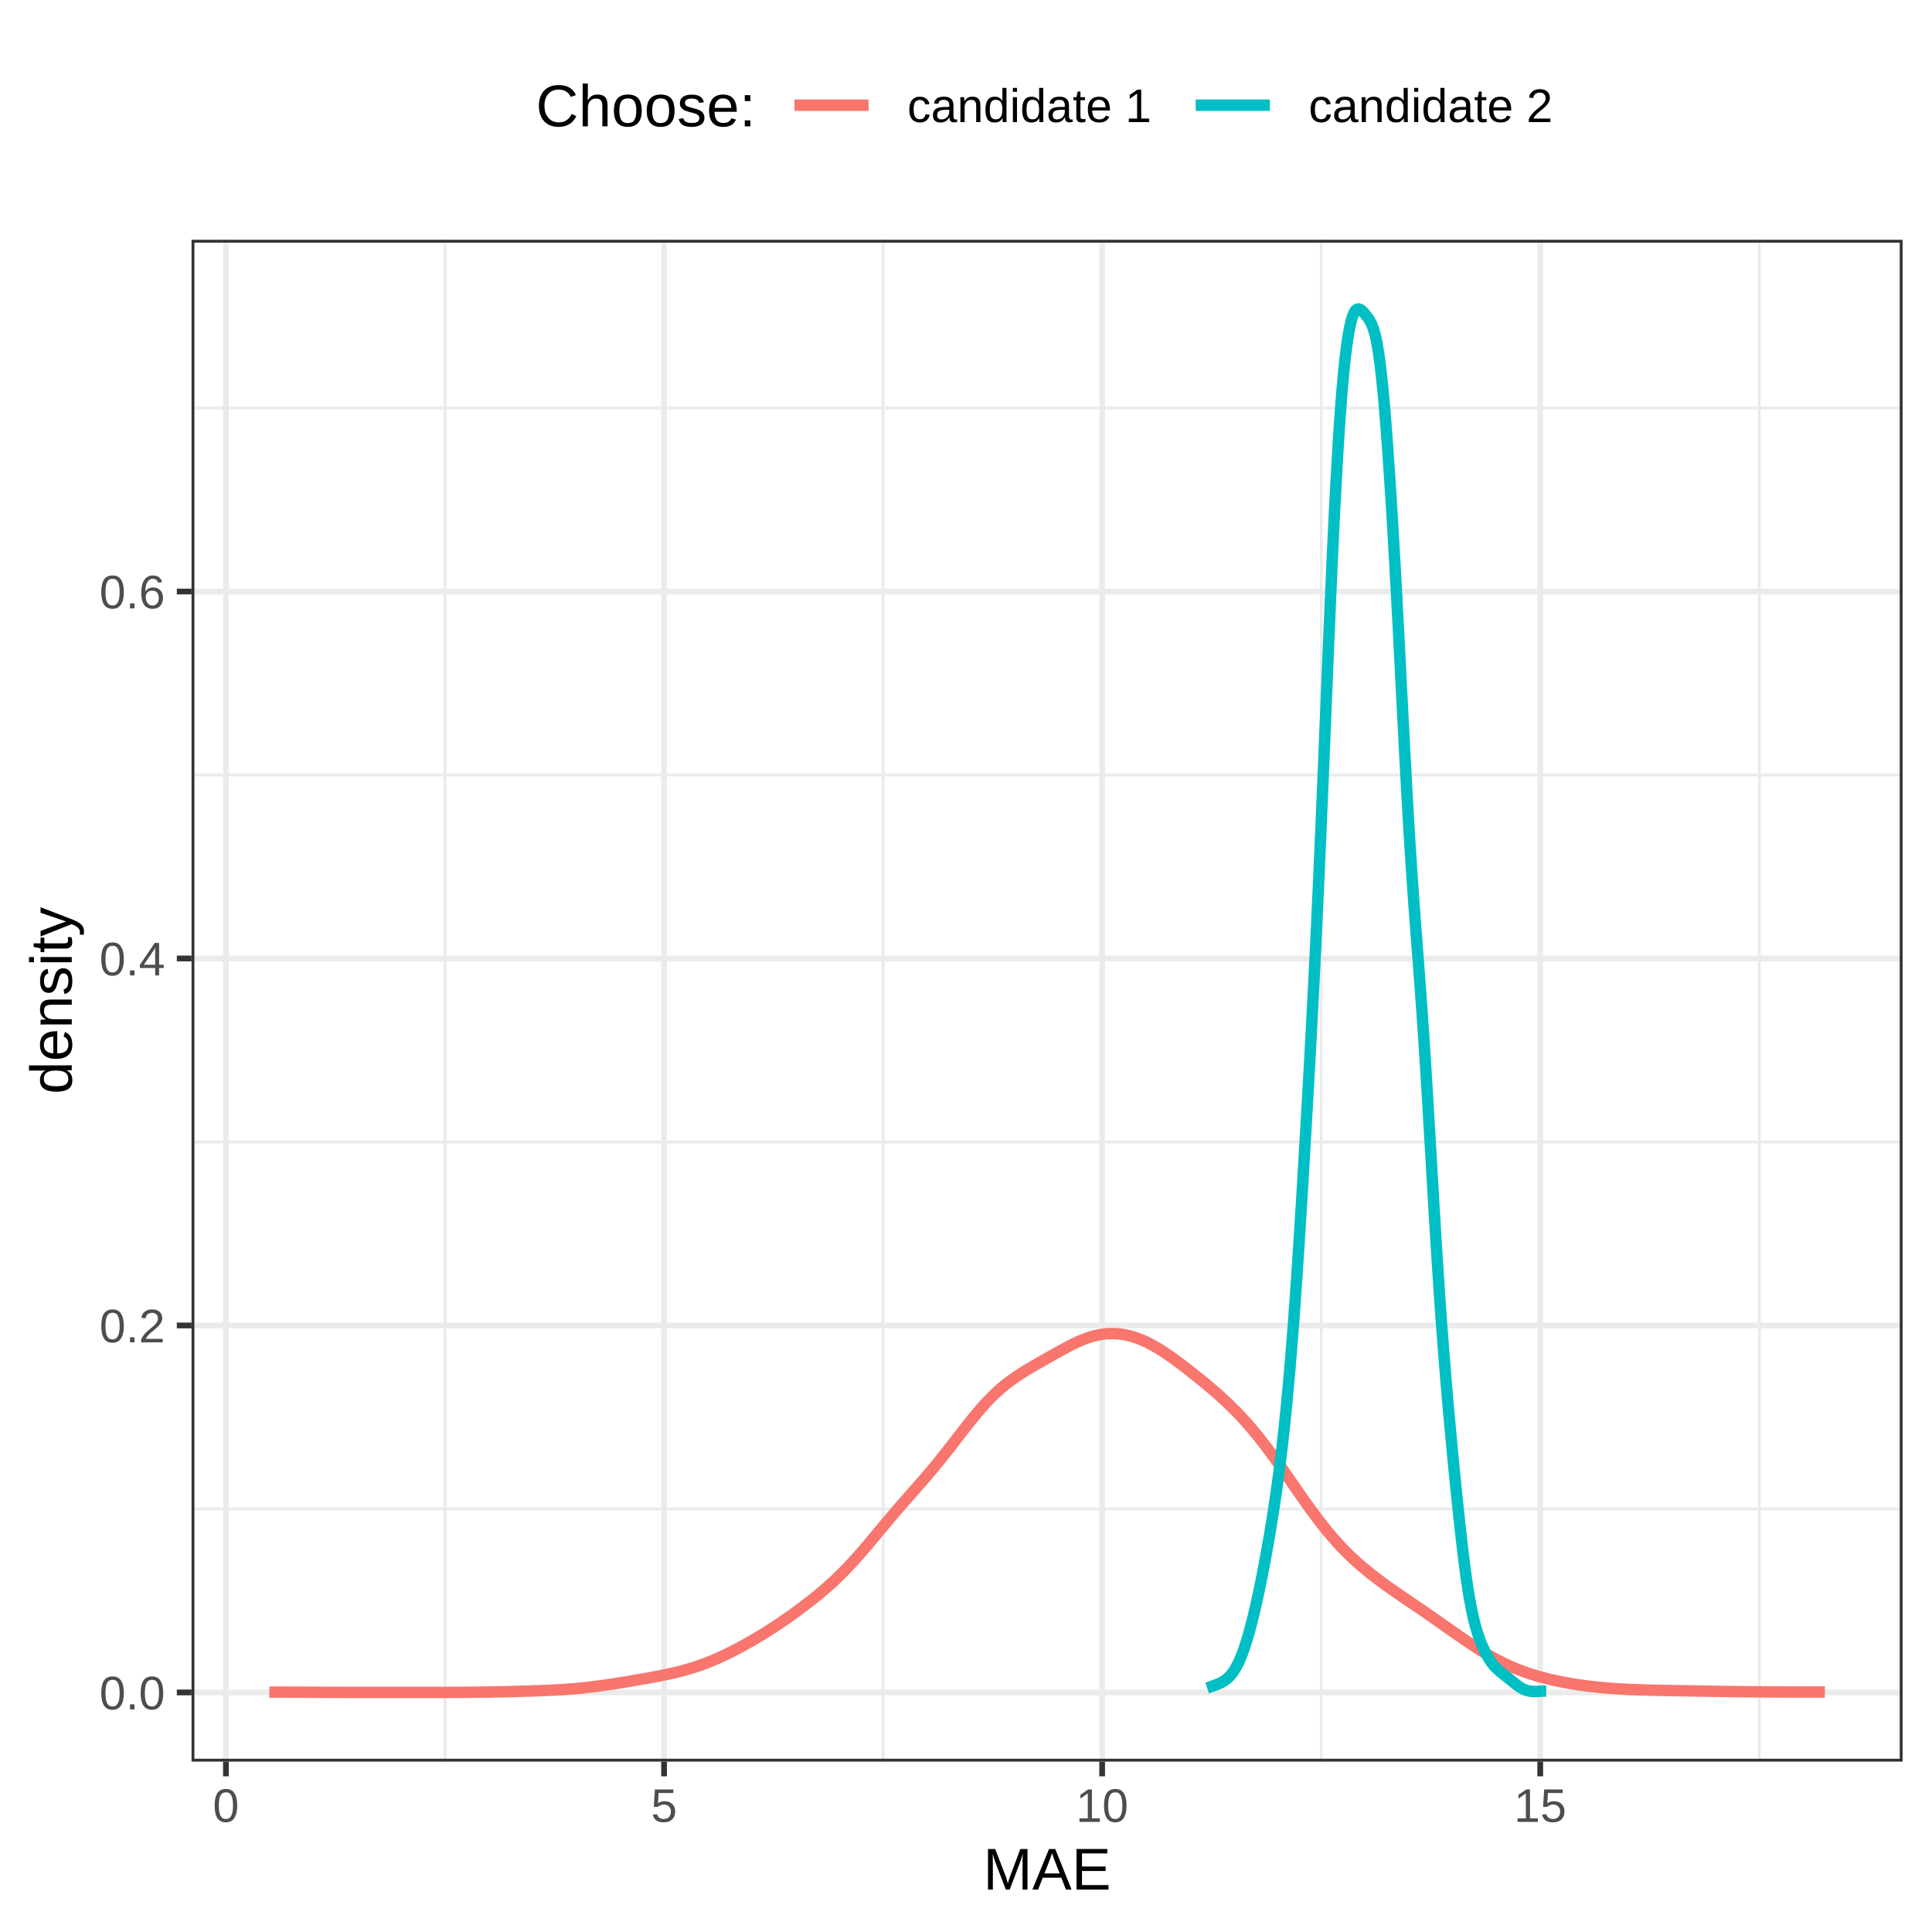
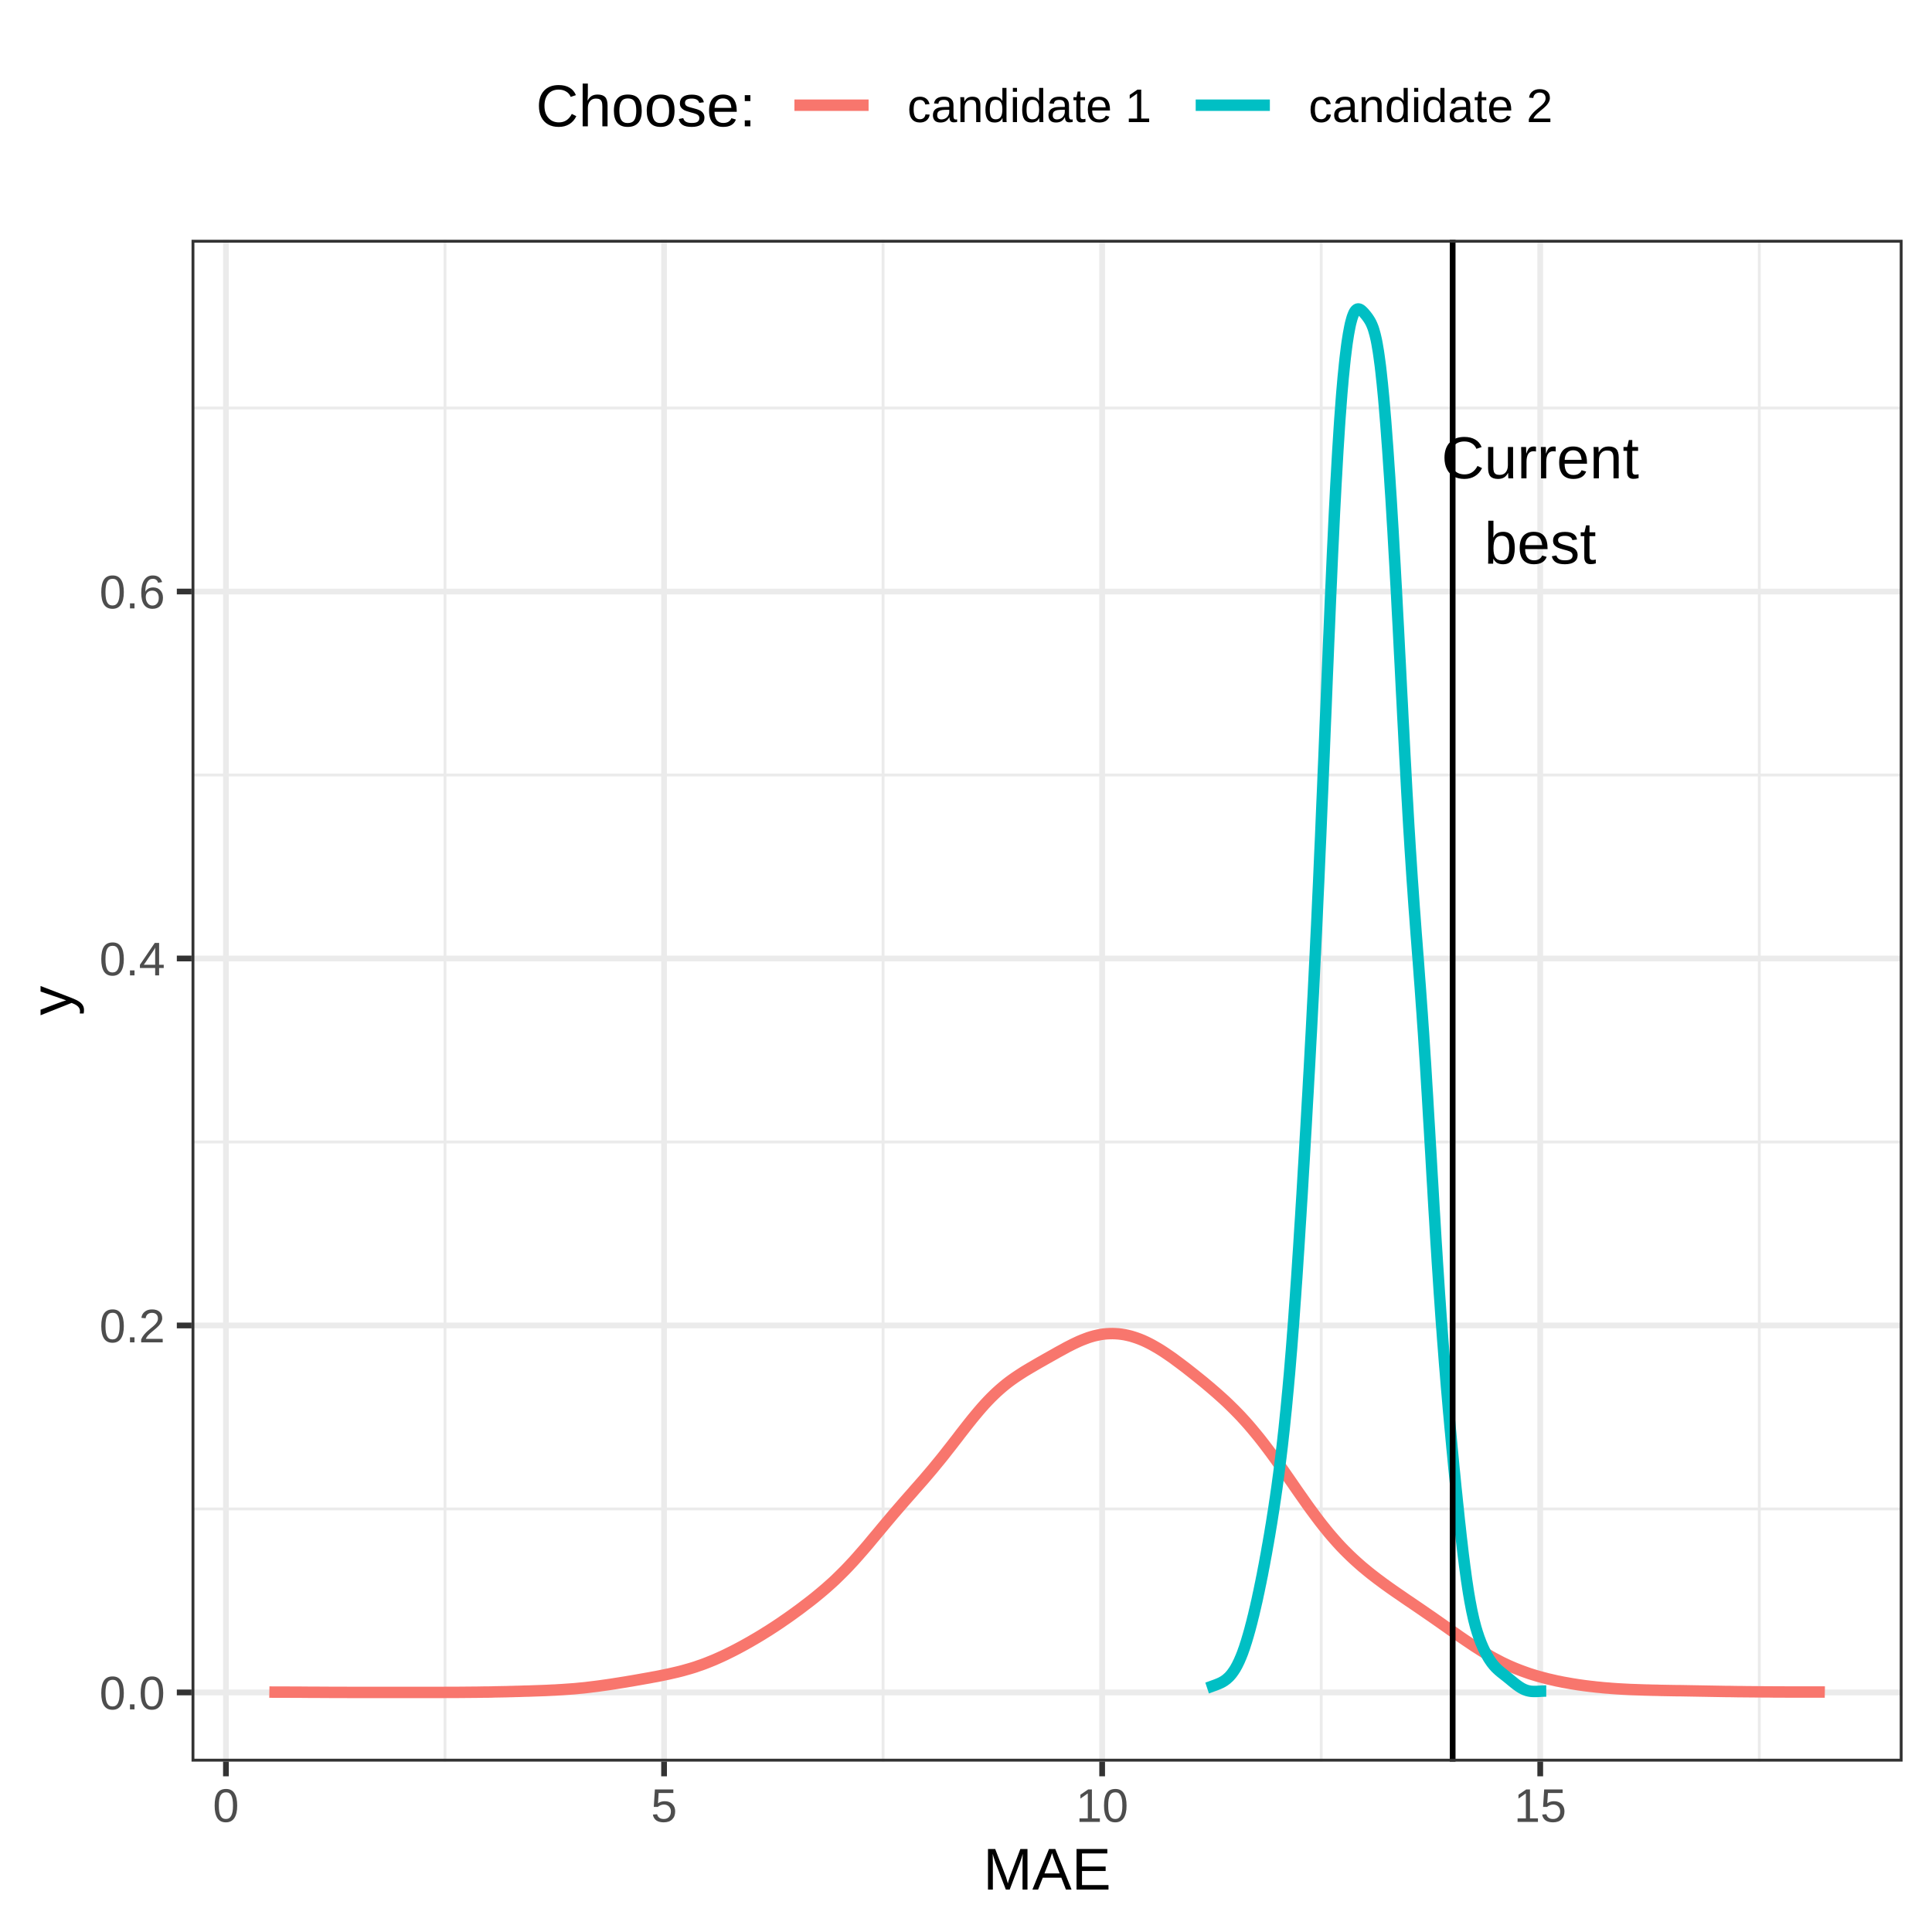
<svg xmlns="http://www.w3.org/2000/svg" class="svglite" width="360.00pt" height="360.00pt" viewBox="0 0 360.00 360.00">
  <defs>
    <style type="text/css">
    .svglite line, .svglite polyline, .svglite polygon, .svglite path, .svglite rect, .svglite circle {
      fill: none;
      stroke: #000000;
      stroke-linecap: round;
      stroke-linejoin: round;
      stroke-miterlimit: 10.00;
    }
    .svglite text {
      white-space: pre;
    }
  </style>
  </defs>
  <rect width="100%" height="100%" style="stroke: none; fill: #FFFFFF;" />
  <defs>
    <clipPath id="cpMC4wMHwzNjAuMDB8MC4wMHwzNjAuMDA=">
      <rect x="0.00" y="0.00" width="360.00" height="360.00" />
    </clipPath>
  </defs>
  <g clip-path="url(#cpMC4wMHwzNjAuMDB8MC4wMHwzNjAuMDA=)">
    <rect x="0" y="0.00" width="360.00" height="360.00" style="stroke-width: 1.07; stroke: #FFFFFF; fill: #FFFFFF;" />
  </g>
  <defs>
    <clipPath id="cpMzUuNjl8MzU0LjUyfDQ0LjY4fDMyOC4yNQ==">
      <rect x="35.69" y="44.68" width="318.83" height="283.57" />
    </clipPath>
  </defs>
  <g clip-path="url(#cpMzUuNjl8MzU0LjUyfDQ0LjY4fDMyOC4yNQ==)">
    <rect x="35.69" y="44.68" width="318.83" height="283.57" style="stroke-width: 1.07; stroke: none; fill: #FFFFFF;" />
    <polyline points="35.69,281.17 354.52,281.17 " style="stroke-width: 0.53; stroke: #EBEBEB; stroke-linecap: butt;" />
    <polyline points="35.69,212.79 354.52,212.79 " style="stroke-width: 0.53; stroke: #EBEBEB; stroke-linecap: butt;" />
    <polyline points="35.69,144.41 354.52,144.41 " style="stroke-width: 0.53; stroke: #EBEBEB; stroke-linecap: butt;" />
    <polyline points="35.69,76.03 354.52,76.03 " style="stroke-width: 0.53; stroke: #EBEBEB; stroke-linecap: butt;" />
    <polyline points="82.92,328.25 82.92,44.68 " style="stroke-width: 0.53; stroke: #EBEBEB; stroke-linecap: butt;" />
    <polyline points="164.55,328.25 164.55,44.68 " style="stroke-width: 0.53; stroke: #EBEBEB; stroke-linecap: butt;" />
    <polyline points="246.19,328.25 246.19,44.68 " style="stroke-width: 0.53; stroke: #EBEBEB; stroke-linecap: butt;" />
    <polyline points="327.82,328.25 327.82,44.68 " style="stroke-width: 0.53; stroke: #EBEBEB; stroke-linecap: butt;" />
    <polyline points="35.69,315.36 354.52,315.36 " style="stroke-width: 1.07; stroke: #EBEBEB; stroke-linecap: butt;" />
    <polyline points="35.69,246.98 354.52,246.98 " style="stroke-width: 1.07; stroke: #EBEBEB; stroke-linecap: butt;" />
    <polyline points="35.69,178.60 354.52,178.60 " style="stroke-width: 1.07; stroke: #EBEBEB; stroke-linecap: butt;" />
    <polyline points="35.69,110.22 354.52,110.22 " style="stroke-width: 1.07; stroke: #EBEBEB; stroke-linecap: butt;" />
    <polyline points="42.10,328.25 42.10,44.68 " style="stroke-width: 1.07; stroke: #EBEBEB; stroke-linecap: butt;" />
    <polyline points="123.74,328.25 123.74,44.68 " style="stroke-width: 1.07; stroke: #EBEBEB; stroke-linecap: butt;" />
    <polyline points="205.37,328.25 205.37,44.68 " style="stroke-width: 1.07; stroke: #EBEBEB; stroke-linecap: butt;" />
    <polyline points="287.00,328.25 287.00,44.68 " style="stroke-width: 1.07; stroke: #EBEBEB; stroke-linecap: butt;" />
    <polyline points="50.19,315.29 50.75,315.30 51.32,315.30 51.89,315.30 52.46,315.30 53.02,315.30 53.59,315.30 54.16,315.31 54.72,315.31 55.29,315.31 55.86,315.31 56.43,315.32 56.99,315.32 57.56,315.33 58.13,315.33 58.69,315.33 59.26,315.33 59.83,315.34 60.40,315.34 60.96,315.34 61.53,315.35 62.10,315.35 62.67,315.35 63.23,315.35 63.80,315.35 64.37,315.35 64.93,315.36 65.50,315.36 66.07,315.36 66.64,315.36 67.20,315.36 67.77,315.36 68.34,315.36 68.90,315.36 69.47,315.36 70.04,315.36 70.61,315.36 71.17,315.36 71.74,315.36 72.31,315.36 72.87,315.36 73.44,315.36 74.01,315.36 74.58,315.36 75.14,315.36 75.71,315.36 76.28,315.36 76.85,315.36 77.41,315.36 77.98,315.36 78.55,315.36 79.11,315.36 79.68,315.36 80.25,315.36 80.82,315.36 81.38,315.36 81.95,315.36 82.52,315.36 83.08,315.35 83.65,315.35 84.22,315.35 84.79,315.35 85.35,315.35 85.92,315.34 86.49,315.34 87.06,315.33 87.62,315.33 88.19,315.32 88.76,315.32 89.32,315.31 89.89,315.30 90.46,315.29 91.03,315.29 91.59,315.28 92.16,315.26 92.73,315.25 93.29,315.24 93.86,315.23 94.43,315.22 95.00,315.20 95.56,315.19 96.13,315.17 96.70,315.16 97.26,315.14 97.83,315.12 98.40,315.11 98.97,315.09 99.53,315.07 100.10,315.05 100.67,315.03 101.24,315.01 101.80,314.99 102.37,314.96 102.94,314.93 103.50,314.91 104.07,314.87 104.64,314.84 105.21,314.80 105.77,314.76 106.34,314.72 106.91,314.68 107.47,314.63 108.04,314.57 108.61,314.52 109.18,314.46 109.74,314.39 110.31,314.32 110.88,314.25 111.44,314.18 112.01,314.10 112.58,314.02 113.15,313.94 113.71,313.86 114.28,313.77 114.85,313.68 115.42,313.59 115.98,313.50 116.55,313.41 117.12,313.31 117.68,313.22 118.25,313.12 118.82,313.02 119.39,312.92 119.95,312.82 120.52,312.72 121.09,312.62 121.65,312.51 122.22,312.41 122.79,312.30 123.36,312.18 123.92,312.07 124.49,311.95 125.06,311.82 125.63,311.69 126.19,311.56 126.76,311.42 127.33,311.27 127.89,311.11 128.46,310.95 129.03,310.78 129.60,310.60 130.16,310.40 130.73,310.21 131.30,310.00 131.86,309.78 132.43,309.55 133.00,309.32 133.57,309.07 134.13,308.82 134.70,308.56 135.27,308.29 135.83,308.01 136.40,307.73 136.97,307.44 137.54,307.14 138.10,306.84 138.67,306.53 139.24,306.21 139.81,305.89 140.37,305.56 140.94,305.23 141.51,304.89 142.07,304.55 142.64,304.19 143.21,303.84 143.78,303.47 144.34,303.11 144.91,302.73 145.48,302.35 146.04,301.96 146.61,301.57 147.18,301.17 147.75,300.76 148.31,300.35 148.88,299.94 149.45,299.51 150.01,299.08 150.58,298.65 151.15,298.21 151.72,297.76 152.28,297.30 152.85,296.83 153.42,296.35 153.99,295.86 154.55,295.36 155.12,294.85 155.69,294.32 156.25,293.77 156.82,293.21 157.39,292.64 157.96,292.05 158.52,291.45 159.09,290.84 159.66,290.20 160.22,289.56 160.79,288.91 161.36,288.25 161.93,287.58 162.49,286.90 163.06,286.22 163.63,285.54 164.19,284.86 164.76,284.18 165.33,283.50 165.90,282.83 166.46,282.16 167.03,281.50 167.60,280.84 168.17,280.18 168.73,279.54 169.30,278.89 169.87,278.25 170.43,277.60 171.00,276.96 171.57,276.31 172.14,275.66 172.70,275.00 173.27,274.33 173.84,273.66 174.40,272.97 174.97,272.28 175.54,271.58 176.11,270.86 176.67,270.14 177.24,269.42 177.81,268.68 178.38,267.95 178.94,267.21 179.51,266.48 180.08,265.75 180.64,265.04 181.21,264.33 181.78,263.64 182.35,262.96 182.91,262.31 183.48,261.67 184.05,261.06 184.61,260.48 185.18,259.92 185.75,259.38 186.32,258.87 186.88,258.39 187.45,257.92 188.02,257.48 188.58,257.07 189.15,256.67 189.72,256.29 190.29,255.92 190.85,255.56 191.42,255.22 191.99,254.88 192.56,254.55 193.12,254.22 193.69,253.89 194.26,253.57 194.82,253.25 195.39,252.93 195.96,252.61 196.53,252.29 197.09,251.97 197.66,251.66 198.23,251.35 198.79,251.04 199.36,250.75 199.93,250.46 200.50,250.19 201.06,249.93 201.63,249.69 202.20,249.47 202.76,249.26 203.33,249.08 203.90,248.92 204.47,248.79 205.03,248.68 205.60,248.59 206.17,248.53 206.74,248.50 207.30,248.49 207.87,248.51 208.44,248.55 209.00,248.62 209.57,248.71 210.14,248.83 210.71,248.97 211.27,249.14 211.84,249.33 212.41,249.54 212.97,249.77 213.54,250.03 214.11,250.31 214.68,250.61 215.24,250.93 215.81,251.26 216.38,251.61 216.95,251.98 217.51,252.36 218.08,252.75 218.65,253.15 219.21,253.57 219.78,253.99 220.35,254.42 220.92,254.85 221.48,255.29 222.05,255.74 222.62,256.19 223.18,256.64 223.75,257.10 224.32,257.56 224.89,258.04 225.45,258.51 226.02,259.00 226.59,259.49 227.15,259.99 227.72,260.50 228.29,261.02 228.86,261.56 229.42,262.11 229.99,262.67 230.56,263.25 231.13,263.84 231.69,264.45 232.26,265.08 232.83,265.73 233.39,266.39 233.96,267.08 234.53,267.77 235.10,268.49 235.66,269.22 236.23,269.97 236.80,270.73 237.36,271.50 237.93,272.29 238.50,273.09 239.07,273.89 239.63,274.70 240.20,275.52 240.77,276.34 241.33,277.16 241.90,277.98 242.47,278.79 243.04,279.60 243.60,280.40 244.17,281.19 244.74,281.96 245.31,282.73 245.87,283.47 246.44,284.20 247.01,284.91 247.57,285.60 248.14,286.27 248.71,286.92 249.28,287.56 249.84,288.17 250.41,288.76 250.98,289.33 251.54,289.88 252.11,290.42 252.68,290.94 253.25,291.45 253.81,291.94 254.38,292.41 254.95,292.88 255.51,293.33 256.08,293.77 256.65,294.21 257.22,294.63 257.78,295.05 258.35,295.46 258.92,295.87 259.49,296.27 260.05,296.66 260.62,297.05 261.19,297.44 261.75,297.83 262.32,298.22 262.89,298.60 263.46,298.99 264.02,299.37 264.59,299.76 265.16,300.15 265.72,300.54 266.29,300.93 266.86,301.32 267.43,301.72 267.99,302.11 268.56,302.51 269.13,302.91 269.70,303.31 270.26,303.71 270.83,304.11 271.40,304.50 271.96,304.90 272.53,305.29 273.10,305.68 273.67,306.06 274.23,306.44 274.80,306.82 275.37,307.18 275.93,307.54 276.50,307.89 277.07,308.23 277.64,308.56 278.20,308.88 278.77,309.18 279.34,309.48 279.90,309.77 280.47,310.04 281.04,310.31 281.61,310.56 282.17,310.80 282.74,311.03 283.31,311.25 283.88,311.46 284.44,311.66 285.01,311.86 285.58,312.04 286.14,312.21 286.71,312.38 287.28,312.53 287.85,312.68 288.41,312.83 288.98,312.96 289.55,313.09 290.11,313.22 290.68,313.33 291.25,313.45 291.82,313.55 292.38,313.65 292.95,313.75 293.52,313.84 294.08,313.93 294.65,314.01 295.22,314.09 295.79,314.16 296.35,314.23 296.92,314.29 297.49,314.36 298.06,314.41 298.62,314.47 299.19,314.52 299.76,314.56 300.32,314.61 300.89,314.65 301.46,314.69 302.03,314.72 302.59,314.75 303.16,314.78 303.73,314.81 304.29,314.83 304.86,314.85 305.43,314.87 306.00,314.89 306.56,314.91 307.13,314.92 307.70,314.94 308.26,314.95 308.83,314.96 309.40,314.98 309.97,314.99 310.53,315.00 311.10,315.01 311.67,315.02 312.24,315.03 312.80,315.03 313.37,315.04 313.94,315.05 314.50,315.06 315.07,315.07 315.64,315.08 316.21,315.09 316.77,315.10 317.34,315.11 317.91,315.12 318.47,315.13 319.04,315.14 319.61,315.15 320.18,315.16 320.74,315.17 321.31,315.18 321.88,315.19 322.45,315.19 323.01,315.20 323.58,315.21 324.15,315.22 324.71,315.22 325.28,315.23 325.85,315.23 326.42,315.24 326.98,315.24 327.55,315.25 328.12,315.25 328.68,315.26 329.25,315.26 329.82,315.26 330.39,315.27 330.95,315.27 331.52,315.27 332.09,315.27 332.65,315.28 333.22,315.28 333.79,315.28 334.36,315.28 334.92,315.28 335.49,315.28 336.06,315.28 336.63,315.28 337.19,315.28 337.76,315.28 338.33,315.28 338.89,315.28 339.46,315.28 340.03,315.29 " style="stroke-width: 2.13; stroke: #F8766D; stroke-linecap: butt;" />
    <polyline points="224.93,314.54 225.05,314.50 225.18,314.45 225.30,314.41 225.43,314.36 225.55,314.32 225.67,314.27 225.80,314.23 225.92,314.18 226.04,314.14 226.17,314.09 226.29,314.05 226.42,314.00 226.54,313.96 226.66,313.91 226.79,313.86 226.91,313.81 227.03,313.76 227.16,313.71 227.28,313.65 227.40,313.60 227.53,313.54 227.65,313.47 227.78,313.41 227.90,313.33 228.02,313.26 228.15,313.18 228.27,313.09 228.39,313.00 228.52,312.91 228.64,312.80 228.76,312.69 228.89,312.58 229.01,312.46 229.14,312.33 229.26,312.19 229.38,312.05 229.51,311.89 229.63,311.73 229.75,311.56 229.88,311.38 230.00,311.19 230.13,311.00 230.25,310.79 230.37,310.57 230.50,310.34 230.62,310.10 230.74,309.85 230.87,309.59 230.99,309.32 231.11,309.03 231.24,308.74 231.36,308.43 231.49,308.11 231.61,307.78 231.73,307.43 231.86,307.08 231.98,306.71 232.10,306.33 232.23,305.94 232.35,305.54 232.47,305.13 232.60,304.70 232.72,304.27 232.85,303.82 232.97,303.37 233.09,302.90 233.22,302.42 233.34,301.94 233.46,301.44 233.59,300.94 233.71,300.42 233.83,299.90 233.96,299.36 234.08,298.82 234.21,298.27 234.33,297.71 234.45,297.13 234.58,296.55 234.70,295.96 234.82,295.37 234.95,294.76 235.07,294.14 235.20,293.52 235.32,292.88 235.44,292.24 235.57,291.59 235.69,290.93 235.81,290.26 235.94,289.58 236.06,288.90 236.18,288.20 236.31,287.50 236.43,286.79 236.56,286.06 236.68,285.33 236.80,284.59 236.93,283.83 237.05,283.06 237.17,282.28 237.30,281.49 237.42,280.68 237.54,279.86 237.67,279.02 237.79,278.16 237.92,277.29 238.04,276.40 238.16,275.49 238.29,274.55 238.41,273.60 238.53,272.62 238.66,271.62 238.78,270.60 238.91,269.54 239.03,268.47 239.15,267.36 239.28,266.23 239.40,265.06 239.52,263.86 239.65,262.64 239.77,261.38 239.89,260.08 240.02,258.75 240.14,257.39 240.27,255.99 240.39,254.55 240.51,253.08 240.64,251.56 240.76,250.01 240.88,248.42 241.01,246.80 241.13,245.14 241.25,243.44 241.38,241.69 241.50,239.92 241.63,238.11 241.75,236.27 241.87,234.40 242.00,232.49 242.12,230.55 242.24,228.59 242.37,226.61 242.49,224.60 242.62,222.57 242.74,220.51 242.86,218.44 242.99,216.35 243.11,214.24 243.23,212.12 243.36,209.98 243.48,207.82 243.60,205.65 243.73,203.46 243.85,201.25 243.98,199.02 244.10,196.77 244.22,194.49 244.35,192.18 244.47,189.85 244.59,187.48 244.72,185.08 244.84,182.64 244.96,180.16 245.09,177.64 245.21,175.08 245.34,172.48 245.46,169.83 245.58,167.13 245.71,164.39 245.83,161.61 245.95,158.79 246.08,155.93 246.20,153.03 246.32,150.10 246.45,147.14 246.57,144.16 246.70,141.15 246.82,138.14 246.94,135.11 247.07,132.08 247.19,129.05 247.31,126.03 247.44,123.02 247.56,120.04 247.69,117.09 247.81,114.18 247.93,111.30 248.06,108.47 248.18,105.69 248.30,102.99 248.43,100.34 248.55,97.76 248.67,95.25 248.80,92.81 248.92,90.46 249.05,88.20 249.17,86.02 249.29,83.93 249.42,81.92 249.54,80.00 249.66,78.18 249.79,76.45 249.91,74.81 250.03,73.25 250.16,71.78 250.28,70.39 250.41,69.11 250.53,67.90 250.65,66.77 250.78,65.71 250.90,64.73 251.02,63.83 251.15,63.00 251.27,62.24 251.40,61.55 251.52,60.91 251.64,60.34 251.77,59.84 251.89,59.40 252.01,59.01 252.14,58.67 252.26,58.38 252.38,58.14 252.51,57.95 252.63,57.80 252.76,57.69 252.88,57.61 253.00,57.57 253.13,57.57 253.25,57.59 253.37,57.63 253.50,57.70 253.62,57.78 253.74,57.88 253.87,58.00 253.99,58.12 254.12,58.25 254.24,58.39 254.36,58.54 254.49,58.69 254.61,58.84 254.73,59.00 254.86,59.17 254.98,59.35 255.10,59.53 255.23,59.74 255.35,59.95 255.48,60.20 255.60,60.46 255.72,60.75 255.85,61.08 255.97,61.45 256.09,61.87 256.22,62.33 256.34,62.84 256.47,63.41 256.59,64.04 256.71,64.75 256.84,65.51 256.96,66.35 257.08,67.24 257.21,68.21 257.33,69.26 257.45,70.39 257.58,71.58 257.70,72.83 257.83,74.16 257.95,75.55 258.07,77.01 258.20,78.54 258.32,80.12 258.44,81.75 258.57,83.44 258.69,85.19 258.81,87.00 258.94,88.85 259.06,90.75 259.19,92.69 259.31,94.68 259.43,96.72 259.56,98.80 259.68,100.92 259.80,103.08 259.93,105.27 260.05,107.51 260.18,109.78 260.30,112.09 260.42,114.42 260.55,116.78 260.67,119.16 260.79,121.56 260.92,123.98 261.04,126.40 261.16,128.83 261.29,131.25 261.41,133.67 261.54,136.07 261.66,138.45 261.78,140.81 261.91,143.13 262.03,145.42 262.15,147.66 262.28,149.86 262.40,152.01 262.52,154.10 262.65,156.15 262.77,158.14 262.90,160.08 263.02,161.96 263.14,163.79 263.27,165.58 263.39,167.33 263.51,169.04 263.64,170.71 263.76,172.36 263.88,174.00 264.01,175.62 264.13,177.23 264.26,178.85 264.38,180.48 264.50,182.12 264.63,183.79 264.75,185.47 264.87,187.19 265.00,188.94 265.12,190.73 265.25,192.55 265.37,194.42 265.49,196.32 265.62,198.25 265.74,200.23 265.86,202.24 265.99,204.28 266.11,206.35 266.23,208.43 266.36,210.54 266.48,212.66 266.61,214.78 266.73,216.91 266.85,219.03 266.98,221.15 267.10,223.25 267.22,225.33 267.35,227.39 267.47,229.43 267.59,231.44 267.72,233.42 267.84,235.36 267.97,237.27 268.09,239.14 268.21,240.98 268.34,242.78 268.46,244.54 268.58,246.26 268.71,247.94 268.83,249.59 268.96,251.21 269.08,252.79 269.20,254.34 269.33,255.86 269.45,257.35 269.57,258.81 269.70,260.26 269.82,261.67 269.94,263.07 270.07,264.44 270.19,265.80 270.32,267.14 270.44,268.46 270.56,269.77 270.69,271.06 270.81,272.34 270.93,273.61 271.06,274.86 271.18,276.10 271.30,277.33 271.43,278.54 271.55,279.74 271.68,280.92 271.80,282.10 271.92,283.25 272.05,284.38 272.17,285.50 272.29,286.59 272.42,287.66 272.54,288.72 272.66,289.74 272.79,290.73 272.91,291.70 273.04,292.64 273.16,293.55 273.28,294.43 273.41,295.27 273.53,296.08 273.65,296.85 273.78,297.60 273.90,298.31 274.03,298.98 274.15,299.62 274.27,300.23 274.40,300.81 274.52,301.36 274.64,301.89 274.77,302.38 274.89,302.85 275.01,303.30 275.14,303.72 275.26,304.13 275.39,304.51 275.51,304.88 275.63,305.23 275.76,305.56 275.88,305.89 276.00,306.20 276.13,306.50 276.25,306.78 276.37,307.06 276.50,307.33 276.62,307.58 276.75,307.83 276.87,308.07 276.99,308.30 277.12,308.53 277.24,308.74 277.36,308.95 277.49,309.15 277.61,309.34 277.74,309.52 277.86,309.70 277.98,309.87 278.11,310.03 278.23,310.18 278.35,310.33 278.48,310.47 278.60,310.61 278.72,310.74 278.85,310.86 278.97,310.98 279.10,311.10 279.22,311.21 279.34,311.32 279.47,311.42 279.59,311.53 279.71,311.63 279.84,311.73 279.96,311.83 280.08,311.92 280.21,312.02 280.33,312.12 280.46,312.22 280.58,312.31 280.70,312.41 280.83,312.51 280.95,312.61 281.07,312.71 281.20,312.81 281.32,312.91 281.44,313.01 281.57,313.12 281.69,313.22 281.82,313.32 281.94,313.42 282.06,313.52 282.19,313.62 282.31,313.72 282.43,313.81 282.56,313.91 282.68,314.00 282.81,314.09 282.93,314.18 283.05,314.26 283.18,314.35 283.30,314.42 283.42,314.50 283.55,314.57 283.67,314.64 283.79,314.70 283.92,314.76 284.04,314.82 284.17,314.87 284.29,314.91 284.41,314.96 284.54,315.00 284.66,315.03 284.78,315.06 284.91,315.09 285.03,315.11 285.15,315.13 285.28,315.15 285.40,315.16 285.53,315.17 285.65,315.17 285.77,315.18 285.90,315.18 286.02,315.18 286.14,315.18 286.27,315.18 286.39,315.17 286.52,315.17 286.64,315.16 286.76,315.15 286.89,315.15 287.01,315.14 287.13,315.13 287.26,315.12 287.38,315.12 287.50,315.11 287.63,315.11 287.75,315.10 287.88,315.10 288.00,315.10 288.12,315.10 " style="stroke-width: 2.13; stroke: #00BFC4; stroke-linecap: butt;" />
+     <line x1="270.68" y1="328.25" x2="270.68" y2="44.68" style="stroke-width: 1.07; stroke-linecap: butt;" />
+     <text x="287.00" y="89.13" text-anchor="middle" style="font-size: 11.04px; font-family: &quot;Arial&quot;;" textLength="36.78px" lengthAdjust="spacingAndGlyphs">Current</text>
+     <text x="287.00" y="105.03" text-anchor="middle" style="font-size: 11.04px; font-family: &quot;Arial&quot;;" textLength="20.85px" lengthAdjust="spacingAndGlyphs">best</text>
    <rect x="35.69" y="44.68" width="318.83" height="283.57" style="stroke-width: 1.07; stroke: #333333;" />
  </g>
  <g clip-path="url(#cpMC4wMHwzNjAuMDB8MC4wMHwzNjAuMDA=)">
    <text x="30.76" y="318.52" text-anchor="end" style="font-size: 8.80px;fill: #4D4D4D; font-family: &quot;Arial&quot;;" textLength="12.23px" lengthAdjust="spacingAndGlyphs">0.0</text>
    <text x="30.76" y="250.13" text-anchor="end" style="font-size: 8.80px;fill: #4D4D4D; font-family: &quot;Arial&quot;;" textLength="12.23px" lengthAdjust="spacingAndGlyphs">0.2</text>
    <text x="30.76" y="181.75" text-anchor="end" style="font-size: 8.80px;fill: #4D4D4D; font-family: &quot;Arial&quot;;" textLength="12.23px" lengthAdjust="spacingAndGlyphs">0.4</text>
    <text x="30.76" y="113.37" text-anchor="end" style="font-size: 8.80px;fill: #4D4D4D; font-family: &quot;Arial&quot;;" textLength="12.23px" lengthAdjust="spacingAndGlyphs">0.6</text>
    <polyline points="32.95,315.36 35.69,315.36 " style="stroke-width: 1.07; stroke: #333333; stroke-linecap: butt;" />
    <polyline points="32.95,246.98 35.69,246.98 " style="stroke-width: 1.07; stroke: #333333; stroke-linecap: butt;" />
    <polyline points="32.95,178.60 35.69,178.60 " style="stroke-width: 1.07; stroke: #333333; stroke-linecap: butt;" />
    <polyline points="32.95,110.22 35.69,110.22 " style="stroke-width: 1.07; stroke: #333333; stroke-linecap: butt;" />
    <polyline points="42.10,330.99 42.10,328.25 " style="stroke-width: 1.07; stroke: #333333; stroke-linecap: butt;" />
    <polyline points="123.74,330.99 123.74,328.25 " style="stroke-width: 1.07; stroke: #333333; stroke-linecap: butt;" />
    <polyline points="205.37,330.99 205.37,328.25 " style="stroke-width: 1.07; stroke: #333333; stroke-linecap: butt;" />
    <polyline points="287.00,330.99 287.00,328.25 " style="stroke-width: 1.07; stroke: #333333; stroke-linecap: butt;" />
    <text x="42.10" y="339.49" text-anchor="middle" style="font-size: 8.80px;fill: #4D4D4D; font-family: &quot;Arial&quot;;" textLength="4.90px" lengthAdjust="spacingAndGlyphs">0</text>
    <text x="123.74" y="339.49" text-anchor="middle" style="font-size: 8.80px;fill: #4D4D4D; font-family: &quot;Arial&quot;;" textLength="4.90px" lengthAdjust="spacingAndGlyphs">5</text>
    <text x="205.37" y="339.49" text-anchor="middle" style="font-size: 8.80px;fill: #4D4D4D; font-family: &quot;Arial&quot;;" textLength="9.79px" lengthAdjust="spacingAndGlyphs">10</text>
    <text x="287.00" y="339.49" text-anchor="middle" style="font-size: 8.80px;fill: #4D4D4D; font-family: &quot;Arial&quot;;" textLength="9.79px" lengthAdjust="spacingAndGlyphs">15</text>
    <text x="195.11" y="352.10" text-anchor="middle" style="font-size: 11.00px; font-family: &quot;Arial&quot;;" textLength="23.84px" lengthAdjust="spacingAndGlyphs">MAE</text>
-     <text transform="translate(13.37,186.46) rotate(-90)" text-anchor="middle" style="font-size: 11.00px; font-family: &quot;Arial&quot;;" textLength="34.86px" lengthAdjust="spacingAndGlyphs">density</text>
+     <text transform="translate(13.37,186.46) rotate(-90)" text-anchor="middle" style="font-size: 11.00px; font-family: &quot;Arial&quot;;" textLength="5.50px" lengthAdjust="spacingAndGlyphs">y</text>
    <rect x="94.38" y="5.48" width="201.46" height="28.24" style="stroke-width: 1.07; stroke: none; fill: #FFFFFF;" />
    <text x="99.86" y="23.54" style="font-size: 11.00px; font-family: &quot;Arial&quot;;" textLength="40.98px" lengthAdjust="spacingAndGlyphs">Choose:</text>
    <rect x="146.30" y="10.96" width="17.28" height="17.28" style="stroke-width: 1.07; stroke: none; fill: #FFFFFF;" />
    <line x1="148.03" y1="19.60" x2="161.85" y2="19.60" style="stroke-width: 2.13; stroke: #F8766D; stroke-linecap: butt;" />
    <rect x="221.07" y="10.96" width="17.28" height="17.28" style="stroke-width: 1.07; stroke: none; fill: #FFFFFF;" />
    <line x1="222.80" y1="19.60" x2="236.62" y2="19.60" style="stroke-width: 2.13; stroke: #00BFC4; stroke-linecap: butt;" />
    <text x="169.06" y="22.75" style="font-size: 8.80px; font-family: &quot;Arial&quot;;" textLength="45.50px" lengthAdjust="spacingAndGlyphs">candidate 1</text>
    <text x="243.83" y="22.75" style="font-size: 8.80px; font-family: &quot;Arial&quot;;" textLength="45.50px" lengthAdjust="spacingAndGlyphs">candidate 2</text>
  </g>
</svg>
